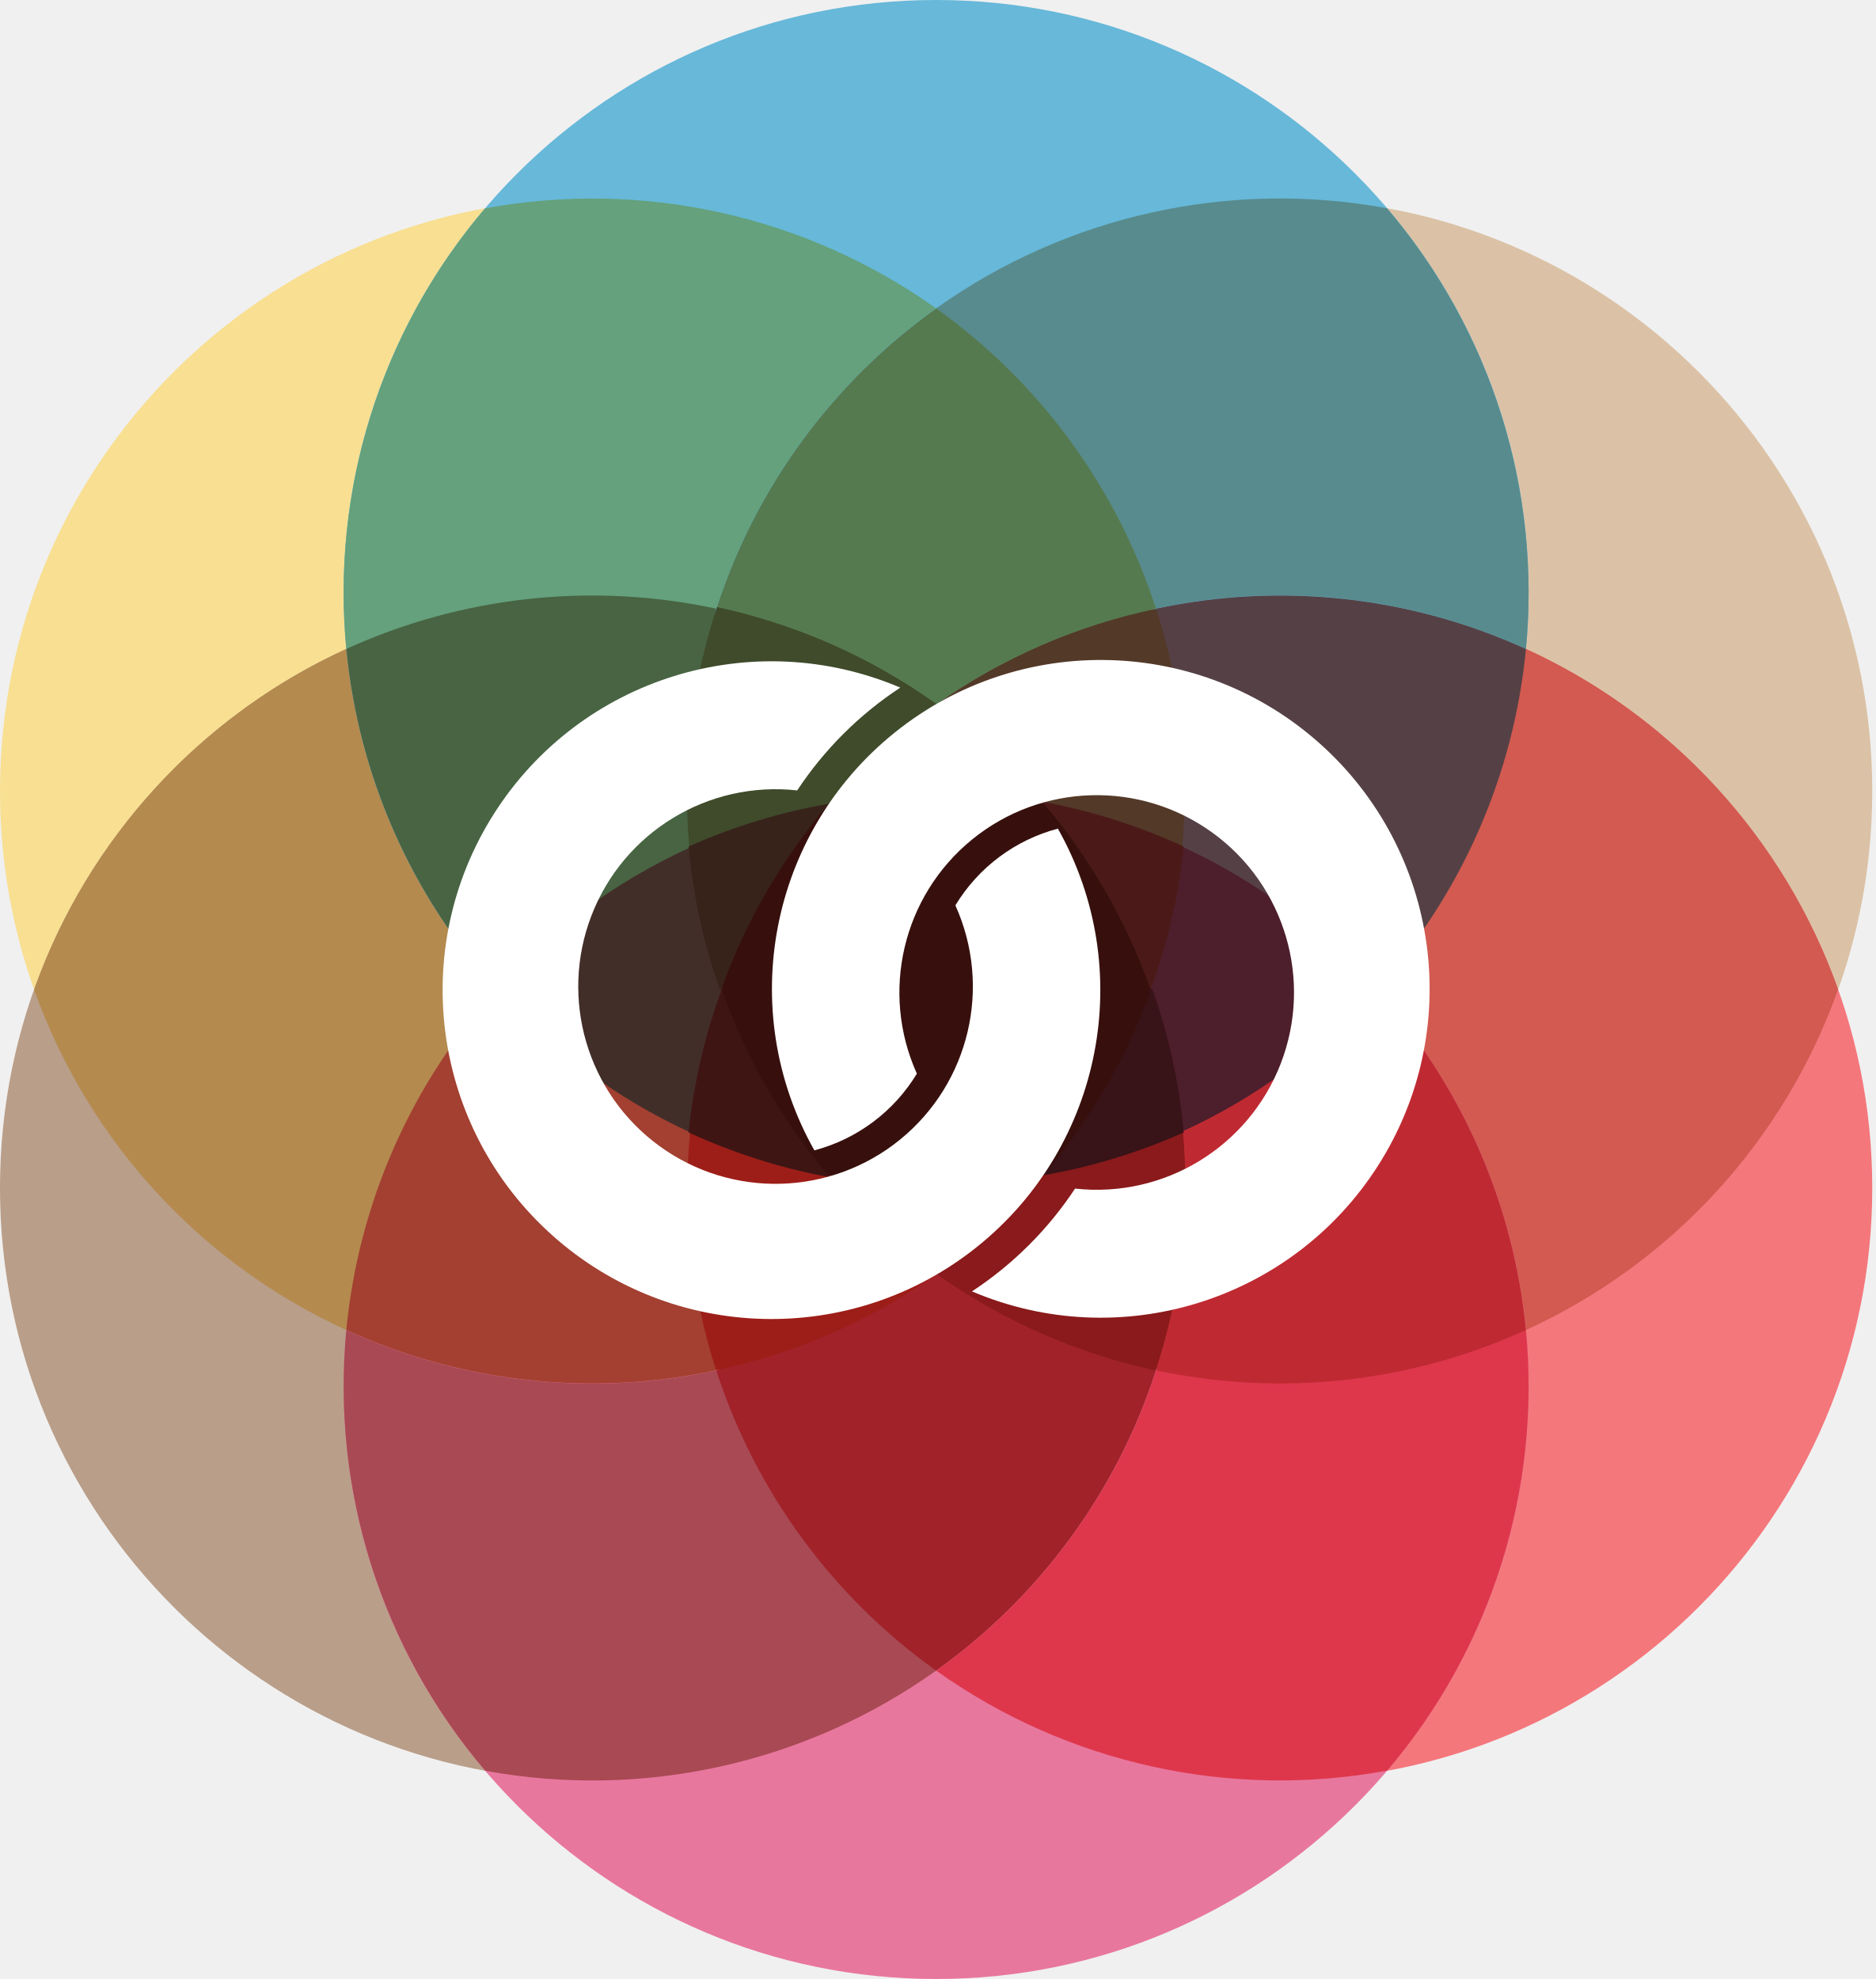
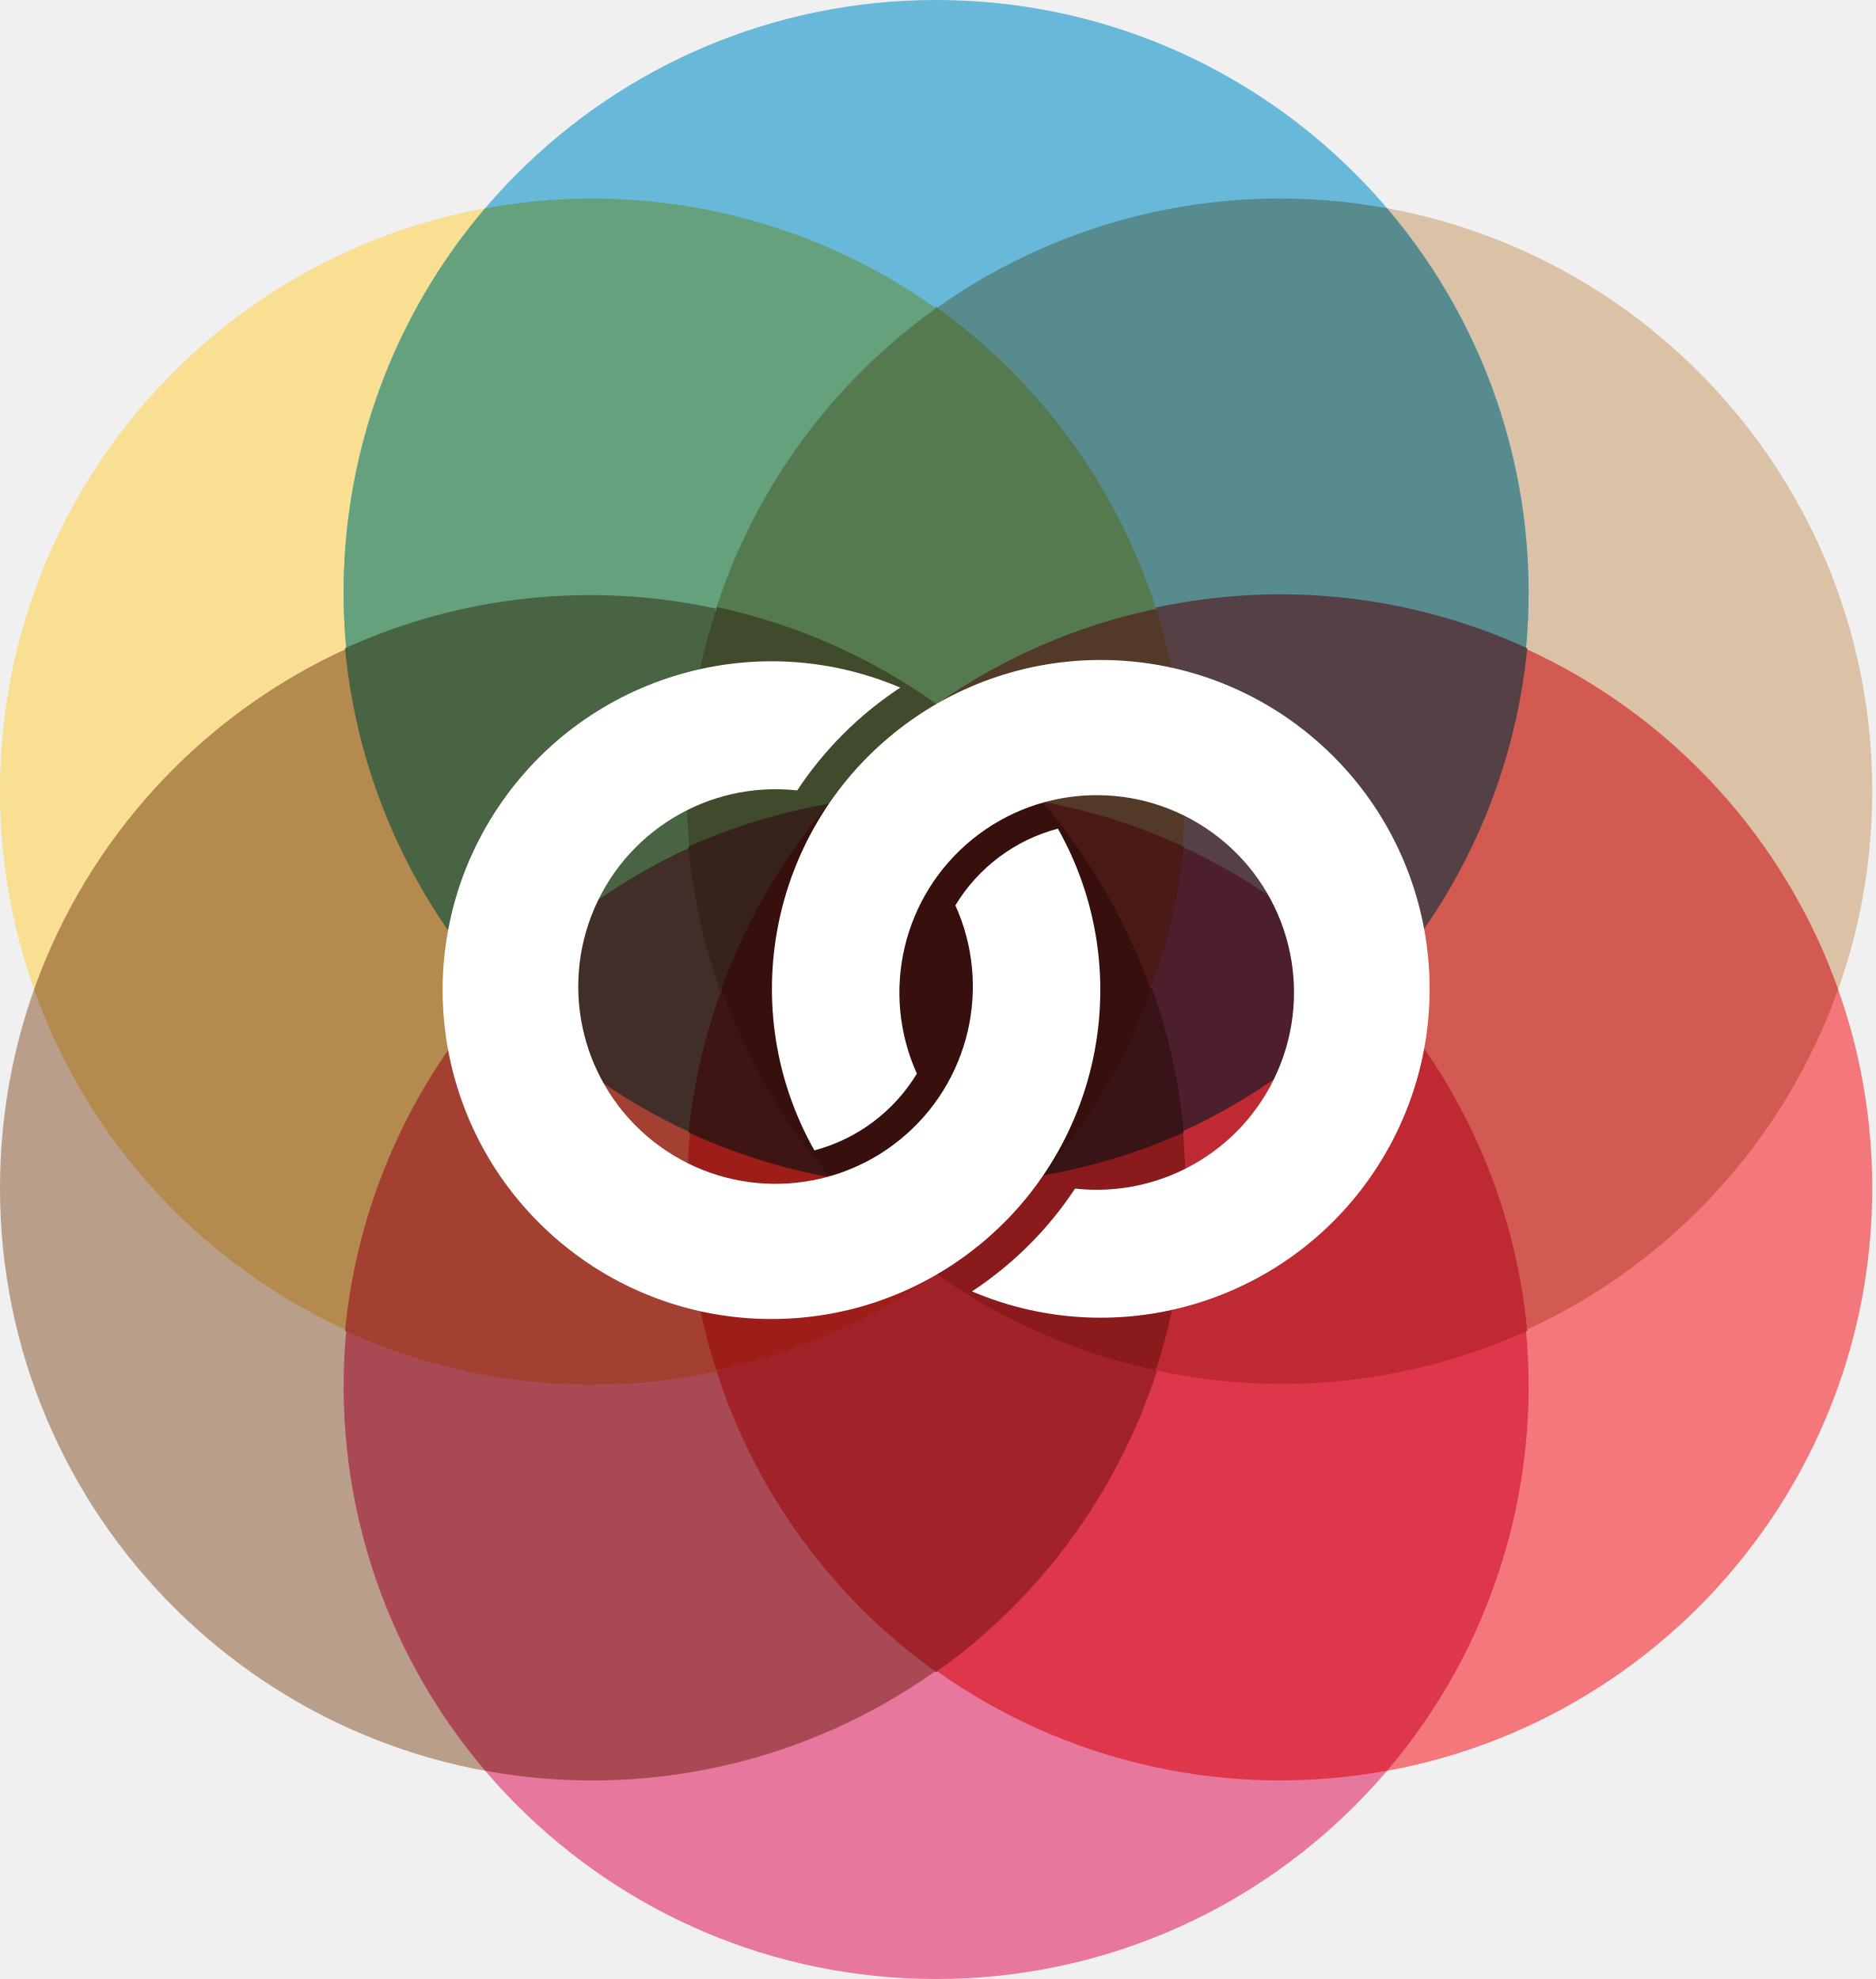
<svg xmlns="http://www.w3.org/2000/svg" xmlns:xlink="http://www.w3.org/1999/xlink" viewBox="-3160 -3340 6330 6680">
  <defs>
    <path id="d" d="M0-2299 742-1286A2e3 2e3 0 0 1 1991-1150 2e3 2e3 0 0 0 1522-2637 2e3 2e3 0 0 0 0-2299" />
-     <path id="c" d="M0-2299A2e3 2e3 0 0 1 742-1286 L0-959A2e3 2e3 0 0 0 -742-1286 2e3 2e3 0 0 1 0-2299" />
+     <path id="c" d="M0-2304A2e3 2e3 0 0 1 742-1286L0-959A2e3 2e3 0 0 0 -746-1286 2e3 2e3 0 0 1 0-2304" />
    <path id="b" d="M0-962 362-627A2e3 2e3 0 0 1 835-480 2e3 2e3 0 0 0 748-1286 2e3 2e3 0 0 0 0-962" />
    <path id="a" d="M0-965A2e3 2e3 0 0 1 362-627 2e3 2e3 0 0 0 -370-627 2e3 2e3 0 0 1 0-965" />
  </defs>
  <circle fill="#f8df92" r="2e3" cy="-670" cx="-1160" />
  <circle fill="#dbc2a6" r="2e3" cy="-670" cx="1160" />
  <circle fill="#b99e89" r="2e3" cy="670" cx="-1160" />
  <circle fill="#f4777c" r="2e3" cy="670" cx="1160" />
  <circle fill="#67b8d9" r="2e3" cy="-1340" />
  <circle fill="#e8779d" r="2e3" cy="1340" />
  <rect fill="#37100d" x="-725" y="-666" width="1450" height="1332" />
  <use xlink:href="#d" fill="#588b8d" />
  <use xlink:href="#c" fill="#567a50" />
  <use xlink:href="#b" fill="#533928" />
  <use xlink:href="#a" fill="#3c2315" />
  <g transform="rotate(60)">
    <use xlink:href="#d" fill="#d25a51" />
    <use xlink:href="#c" fill="#554145" />
    <use xlink:href="#b" fill="#4d1e2b" />
    <use xlink:href="#a" fill="#4b1a18" />
  </g>
  <g transform="rotate(120)">
    <use xlink:href="#d" fill="#de374c" />
    <use xlink:href="#c" fill="#bf2a32" />
    <use xlink:href="#b" fill="#8a1a1b" />
    <use xlink:href="#a" fill="#381317" />
  </g>
  <g transform="rotate(180)">
    <use xlink:href="#d" fill="#a84954" />
    <use xlink:href="#c" fill="#a12229" />
    <use xlink:href="#b" fill="#9d1e18" />
    <use xlink:href="#a" fill="#87170f" />
  </g>
  <g transform="rotate(240)">
    <use xlink:href="#d" fill="#b48a4f" />
    <use xlink:href="#c" fill="#a34031" />
    <use xlink:href="#b" fill="#422e29" />
    <use xlink:href="#a" fill="#3f1514" />
  </g>
  <g transform="rotate(300)">
    <use xlink:href="#d" fill="#64a17c" />
    <use xlink:href="#c" fill="#486443" />
    <use xlink:href="#b" fill="#3f4b2b" />
    <use xlink:href="#a" fill="#38231b" />
  </g>
  <path id="l" fill="#fff" d="M-121-1019A1110 1110 0 1 0 411-543 577 577 0 0 0 65-284 666 666 0 1 1-469-672 1220 1220 0 0 1-121-1019" />
  <use xlink:href="#l" transform="rotate(180)" />
</svg>
